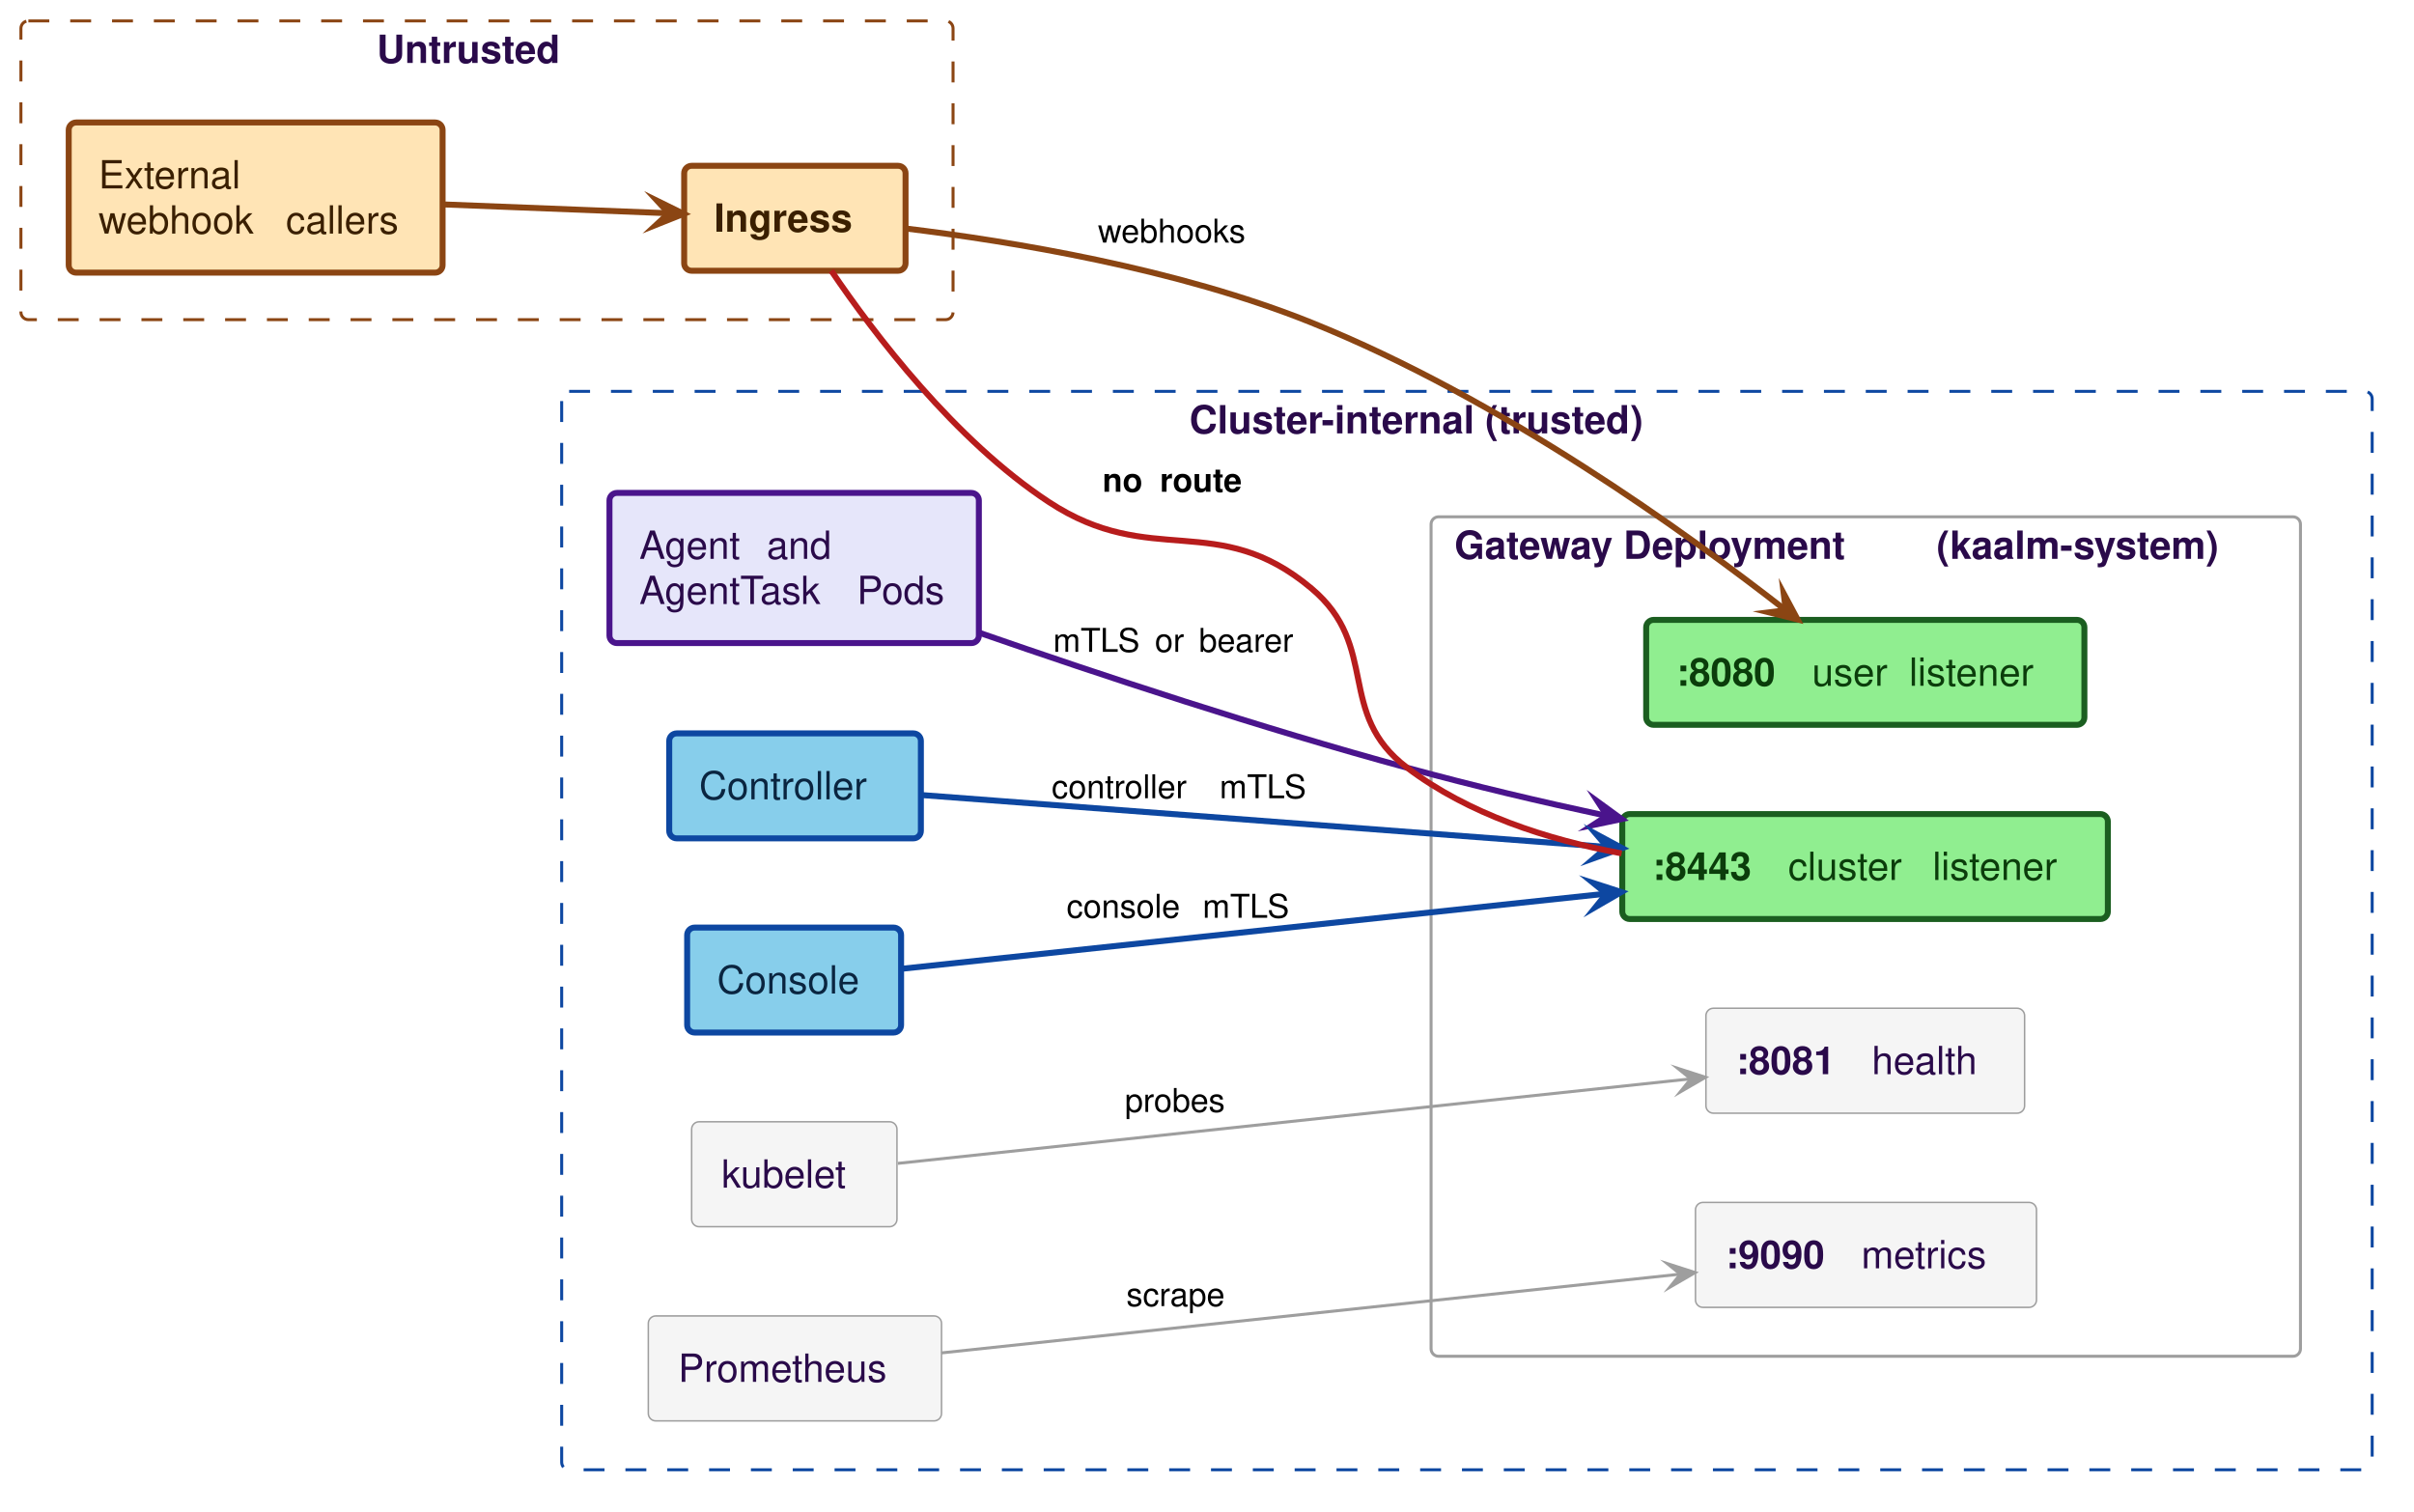
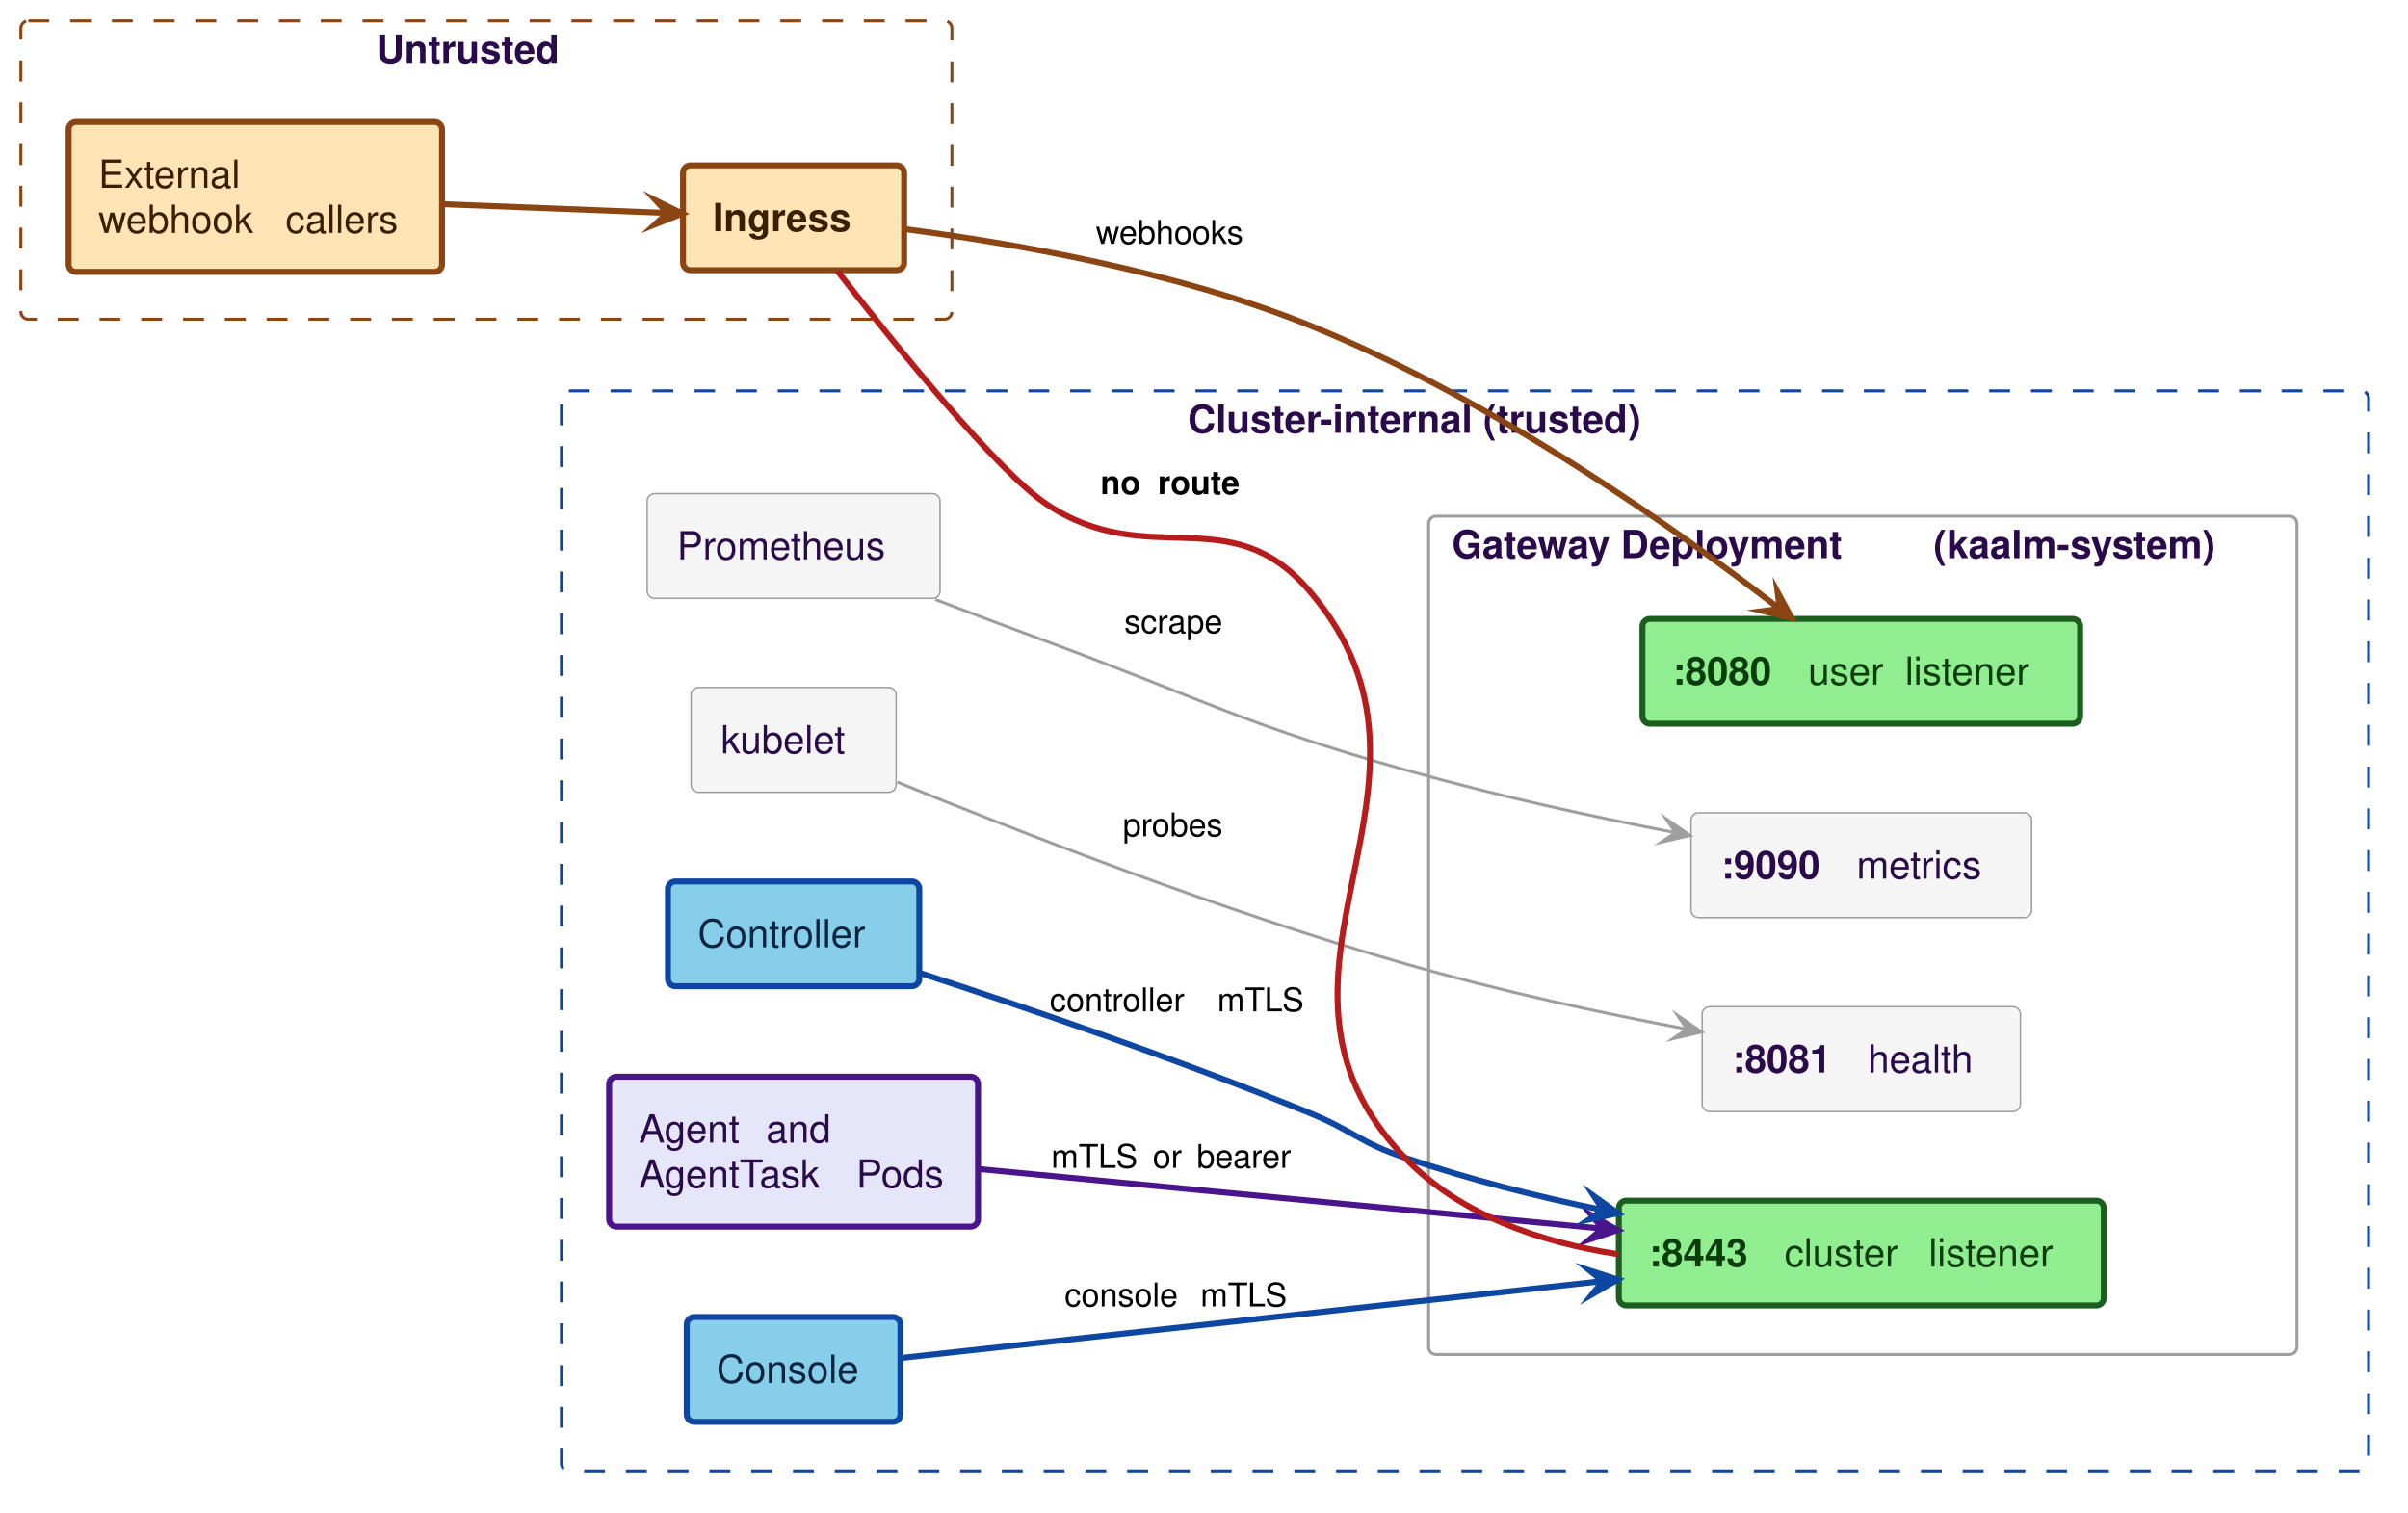
- <svg xmlns="http://www.w3.org/2000/svg" contentStyleType="text/css" data-diagram-type="DESCRIPTION" height="506px" preserveAspectRatio="none" style="width:808px;height:506px;" version="1.1" viewBox="0 0 808 506" width="808px" zoomAndPan="magnify">
+ <svg xmlns="http://www.w3.org/2000/svg" version="1.1" data-diagram-type="DESCRIPTION" style="width:807px;height:507px;" width="807px" height="507px" viewBox="0 0 807 507" zoomAndPan="magnify" preserveAspectRatio="none" contentStyleType="text/css">
  <defs />
-   <g>
-     <g class="cluster" data-qualified-name="untrusted" data-source-line="7" id="ent0001">
-       <rect fill="none" height="100" rx="2.5" ry="2.5" style="stroke:#8B4513;stroke-width:1;stroke-dasharray:7,7;" width="312" x="7" y="7" />
-       <text fill="#2A0A4A" font-family="Helvetica" font-size="13" font-weight="700" lengthAdjust="spacing" textLength="73.766" x="126.117" y="21.067">Untrusted</text>
+   <g font-family="sans-serif" lengthAdjust="spacing">
+     <g class="cluster" data-qualified-name="untrusted" id="ent0001" data-source-line="7">
+       <rect x="7" y="7" width="312.01" height="100" fill="none" style="stroke:#8B4513;stroke-width:1;stroke-dasharray:7,7;" rx="2.5" ry="2.5" />
+       <text x="126.122" y="21.067" fill="#2A0A4A" font-size="13" textLength="73.766" font-weight="700" font-family="Helvetica">Untrusted</text>
    </g>
-     <g class="cluster" data-qualified-name="trusted" data-source-line="12" id="ent0004">
-       <rect fill="none" height="361" rx="2.5" ry="2.5" style="stroke:#0D47A1;stroke-width:1;stroke-dasharray:7,7;" width="606" x="188" y="131" />
-       <text fill="#2A0A4A" font-family="Helvetica" font-size="13" font-weight="700" lengthAdjust="spacing" textLength="185.828" x="398.086" y="145.067">Cluster-internal (trusted)</text>
+     <g class="cluster" data-qualified-name="trusted" id="ent0004" data-source-line="12">
+       <rect x="188.14" y="131" width="605.64" height="362" fill="none" style="stroke:#0D47A1;stroke-width:1;stroke-dasharray:7,7;" rx="2.5" ry="2.5" />
+       <text x="398.046" y="145.067" fill="#2A0A4A" font-size="13" textLength="185.828" font-weight="700" font-family="Helvetica">Cluster-internal (trusted)</text>
    </g>
-     <g class="cluster" data-qualified-name="trusted.gw" data-source-line="19" id="ent0010">
-       <rect fill="none" height="281" rx="2.5" ry="2.5" style="stroke:#9E9E9E;stroke-width:1;" width="291" x="479" y="173" />
-       <text fill="#2A0A4A" font-family="Helvetica" font-size="13" font-weight="700" lengthAdjust="spacing" textLength="156.863" x="486.807" y="187.067">Gateway Deployment</text>
-       <text fill="#2A0A4A" font-family="Helvetica" font-size="13" font-weight="700" lengthAdjust="spacing" textLength="113.998" x="648.196" y="187.067">(kaalm-system)</text>
+     <g class="cluster" data-qualified-name="trusted.gw" id="ent0010" data-source-line="19">
+       <rect x="478.78" y="173" width="291" height="281" fill="none" style="stroke:#9E9E9E;stroke-width:1;" rx="2.5" ry="2.5" />
+       <text x="486.587" y="187.067" fill="#2A0A4A" font-size="13" textLength="156.863" font-weight="700" font-family="Helvetica">Gateway Deployment</text>
+       <text x="647.976" y="187.067" fill="#2A0A4A" font-size="13" textLength="113.998" font-weight="700" font-family="Helvetica">(kaalm-system)</text>
    </g>
-     <g class="entity" data-qualified-name="untrusted.ext" data-source-line="8" id="ent0002">
-       <rect fill="#FFE4B5" height="50.266" rx="2.5" ry="2.5" style="stroke:#8B4513;stroke-width:2;" width="125.143" x="23" y="41" />
-       <text fill="#3A1F00" font-family="Helvetica" font-size="13" lengthAdjust="spacing" textLength="54.165" x="33" y="63.067">External</text>
-       <text fill="#3A1F00" font-family="Helvetica" font-size="13" lengthAdjust="spacing" textLength="58.557" x="33" y="78.2">webhook</text>
-       <text fill="#3A1F00" font-family="Helvetica" font-size="13" lengthAdjust="spacing" textLength="4.132" x="91.557" y="78.2"> </text>
-       <text fill="#3A1F00" font-family="Helvetica" font-size="13" lengthAdjust="spacing" textLength="42.453" x="95.689" y="78.2">callers</text>
+     <g class="entity" data-qualified-name="untrusted.ext" id="ent0002" data-source-line="8">
+       <rect x="23" y="40.87" width="125.143" height="50.266" fill="#FFE4B5" style="stroke:#8B4513;stroke-width:2;" rx="2.5" ry="2.5" />
+       <text x="33" y="62.937" fill="#3A1F00" font-size="13" textLength="54.165" font-family="Helvetica">External</text>
+       <text x="33" y="78.07" fill="#3A1F00" font-size="13" textLength="58.557" font-family="Helvetica">webhook</text>
+       <text x="91.557" y="78.07" fill="#3A1F00" font-size="13" font-family="Helvetica"> </text>
+       <text x="95.689" y="78.07" fill="#3A1F00" font-size="13" textLength="42.453" font-family="Helvetica">callers</text>
    </g>
-     <g class="entity" data-qualified-name="untrusted.ing" data-source-line="9" id="ent0003">
-       <rect fill="#FFE4B5" height="35.133" rx="2.5" ry="2.5" style="stroke:#8B4513;stroke-width:2;" width="74.101" x="229" y="55.5" />
-       <text fill="#3A1F00" font-family="Helvetica" font-size="13" font-weight="700" lengthAdjust="spacing" textLength="54.101" x="239" y="77.567">Ingress</text>
+     <g class="entity" data-qualified-name="untrusted.ing" id="ent0003" data-source-line="9">
+       <rect x="228.91" y="55.43" width="74.101" height="35.133" fill="#FFE4B5" style="stroke:#8B4513;stroke-width:2;" rx="2.5" ry="2.5" />
+       <text x="238.91" y="77.497" fill="#3A1F00" font-size="13" textLength="54.101" font-weight="700" font-family="Helvetica">Ingress</text>
    </g>
-     <g class="entity" data-qualified-name="trusted.pods" data-source-line="13" id="ent0005">
-       <rect fill="#E6E6FA" height="50.266" rx="2.5" ry="2.5" style="stroke:#4A148C;stroke-width:2;" width="123.638" x="204" y="165" />
-       <text fill="#2A0A4A" font-family="Helvetica" font-size="13" lengthAdjust="spacing" textLength="38.48" x="214" y="187.067">Agent</text>
-       <text fill="#2A0A4A" font-family="Helvetica" font-size="13" lengthAdjust="spacing" textLength="4.132" x="252.48" y="187.067"> </text>
-       <text fill="#2A0A4A" font-family="Helvetica" font-size="13" lengthAdjust="spacing" textLength="24.457" x="256.612" y="187.067">and</text>
-       <text fill="#2A0A4A" font-family="Helvetica" font-size="13" lengthAdjust="spacing" textLength="68.688" x="214" y="202.2">AgentTask</text>
-       <text fill="#2A0A4A" font-family="Helvetica" font-size="13" lengthAdjust="spacing" textLength="4.132" x="282.688" y="202.2"> </text>
-       <text fill="#2A0A4A" font-family="Helvetica" font-size="13" lengthAdjust="spacing" textLength="30.818" x="286.82" y="202.2">Pods</text>
+     <g class="entity" data-qualified-name="trusted.pods" id="ent0005" data-source-line="13">
+       <rect x="204.14" y="360.87" width="123.638" height="50.266" fill="#E6E6FA" style="stroke:#4A148C;stroke-width:2;" rx="2.5" ry="2.5" />
+       <text x="214.14" y="382.937" fill="#2A0A4A" font-size="13" textLength="38.479" font-family="Helvetica">Agent</text>
+       <text x="252.619" y="382.937" fill="#2A0A4A" font-size="13" font-family="Helvetica"> </text>
+       <text x="256.752" y="382.937" fill="#2A0A4A" font-size="13" textLength="24.458" font-family="Helvetica">and</text>
+       <text x="214.14" y="398.07" fill="#2A0A4A" font-size="13" textLength="68.688" font-family="Helvetica">AgentTask</text>
+       <text x="282.828" y="398.07" fill="#2A0A4A" font-size="13" font-family="Helvetica"> </text>
+       <text x="286.96" y="398.07" fill="#2A0A4A" font-size="13" textLength="30.818" font-family="Helvetica">Pods</text>
    </g>
-     <g class="entity" data-qualified-name="trusted.ctrl" data-source-line="14" id="ent0006">
-       <rect fill="#87CEEB" height="35.133" rx="2.5" ry="2.5" style="stroke:#0D47A1;stroke-width:2;" width="84.232" x="224" y="245.5" />
-       <text fill="#0A2540" font-family="Helvetica" font-size="13" lengthAdjust="spacing" textLength="64.232" x="234" y="267.567">Controller</text>
+     <g class="entity" data-qualified-name="trusted.ctrl" id="ent0006" data-source-line="14">
+       <rect x="223.85" y="295.43" width="84.232" height="35.133" fill="#87CEEB" style="stroke:#0D47A1;stroke-width:2;" rx="2.5" ry="2.5" />
+       <text x="233.85" y="317.497" fill="#0A2540" font-size="13" textLength="64.232" font-family="Helvetica">Controller</text>
    </g>
-     <g class="entity" data-qualified-name="trusted.console" data-source-line="15" id="ent0007">
-       <rect fill="#87CEEB" height="35.133" rx="2.5" ry="2.5" style="stroke:#0D47A1;stroke-width:2;" width="71.606" x="230" y="310.5" />
-       <text fill="#0A2540" font-family="Helvetica" font-size="13" lengthAdjust="spacing" textLength="51.606" x="240" y="332.567">Console</text>
+     <g class="entity" data-qualified-name="trusted.console" id="ent0007" data-source-line="15">
+       <rect x="230.16" y="441.43" width="71.606" height="35.133" fill="#87CEEB" style="stroke:#0D47A1;stroke-width:2;" rx="2.5" ry="2.5" />
+       <text x="240.16" y="463.497" fill="#0A2540" font-size="13" textLength="51.606" font-family="Helvetica">Console</text>
    </g>
-     <g class="entity" data-qualified-name="trusted.kubelet" data-source-line="16" id="ent0008">
-       <rect fill="#F5F5F5" height="35.133" rx="2.5" ry="2.5" style="stroke:#9E9E9E;stroke-width:0.5;" width="68.725" x="231.5" y="375.5" />
-       <text fill="#2A0A4A" font-family="Helvetica" font-size="13" lengthAdjust="spacing" textLength="48.725" x="241.5" y="397.567">kubelet</text>
+     <g class="entity" data-qualified-name="trusted.kubelet" id="ent0008" data-source-line="16">
+       <rect x="231.6" y="230.43" width="68.725" height="35.133" fill="#F5F5F5" style="stroke:#9E9E9E;stroke-width:0.5;" rx="2.5" ry="2.5" />
+       <text x="241.6" y="252.497" fill="#2A0A4A" font-size="13" textLength="48.725" font-family="Helvetica">kubelet</text>
    </g>
-     <g class="entity" data-qualified-name="trusted.prom" data-source-line="17" id="ent0009">
-       <rect fill="#F5F5F5" height="35.133" rx="2.5" ry="2.5" style="stroke:#9E9E9E;stroke-width:0.5;" width="98.146" x="217" y="440.5" />
-       <text fill="#2A0A4A" font-family="Helvetica" font-size="13" lengthAdjust="spacing" textLength="78.146" x="227" y="462.567">Prometheus</text>
+     <g class="entity" data-qualified-name="trusted.prom" id="ent0009" data-source-line="17">
+       <rect x="216.89" y="165.43" width="98.146" height="35.133" fill="#F5F5F5" style="stroke:#9E9E9E;stroke-width:0.5;" rx="2.5" ry="2.5" />
+       <text x="226.89" y="187.497" fill="#2A0A4A" font-size="13" textLength="78.146" font-family="Helvetica">Prometheus</text>
    </g>
-     <g class="entity" data-qualified-name="trusted.gw.p8080" data-source-line="20" id="ent0011">
-       <rect fill="#90EE90" height="35.133" rx="2.5" ry="2.5" style="stroke:#1B5E20;stroke-width:2;" width="146.674" x="551" y="207.5" />
-       <text fill="#0B3D0B" font-family="Helvetica" font-size="13" font-weight="700" lengthAdjust="spacing" textLength="41.38" x="561" y="229.567">:8080</text>
-       <text fill="#0B3D0B" font-family="Helvetica" font-size="13" lengthAdjust="spacing" textLength="4.132" x="602.38" y="229.567"> </text>
-       <text fill="#0B3D0B" font-family="Helvetica" font-size="13" lengthAdjust="spacing" textLength="28.355" x="606.513" y="229.567">user</text>
-       <text fill="#0B3D0B" font-family="Helvetica" font-size="13" lengthAdjust="spacing" textLength="4.132" x="634.868" y="229.567"> </text>
-       <text fill="#0B3D0B" font-family="Helvetica" font-size="13" lengthAdjust="spacing" textLength="48.674" x="639" y="229.567">listener</text>
+     <g class="entity" data-qualified-name="trusted.gw.p8080" id="ent0011" data-source-line="20">
+       <rect x="550.44" y="207.43" width="146.674" height="35.133" fill="#90EE90" style="stroke:#1B5E20;stroke-width:2;" rx="2.5" ry="2.5" />
+       <text x="560.44" y="229.497" fill="#0B3D0B" font-size="13" textLength="41.38" font-weight="700" font-family="Helvetica">:8080</text>
+       <text x="601.82" y="229.497" fill="#0B3D0B" font-size="13" font-family="Helvetica"> </text>
+       <text x="605.953" y="229.497" fill="#0B3D0B" font-size="13" textLength="28.355" font-family="Helvetica">user</text>
+       <text x="634.308" y="229.497" fill="#0B3D0B" font-size="13" font-family="Helvetica"> </text>
+       <text x="638.44" y="229.497" fill="#0B3D0B" font-size="13" textLength="48.674" font-family="Helvetica">listener</text>
    </g>
-     <g class="entity" data-qualified-name="trusted.gw.p8443" data-source-line="21" id="ent0012">
-       <rect fill="#90EE90" height="35.133" rx="2.5" ry="2.5" style="stroke:#1B5E20;stroke-width:2;" width="162.53" x="543" y="272.5" />
-       <text fill="#0B3D0B" font-family="Helvetica" font-size="13" font-weight="700" lengthAdjust="spacing" textLength="41.38" x="553" y="294.567">:8443</text>
-       <text fill="#0B3D0B" font-family="Helvetica" font-size="13" lengthAdjust="spacing" textLength="4.132" x="594.38" y="294.567"> </text>
-       <text fill="#0B3D0B" font-family="Helvetica" font-size="13" lengthAdjust="spacing" textLength="44.211" x="598.513" y="294.567">cluster</text>
-       <text fill="#0B3D0B" font-family="Helvetica" font-size="13" lengthAdjust="spacing" textLength="4.132" x="642.724" y="294.567"> </text>
-       <text fill="#0B3D0B" font-family="Helvetica" font-size="13" lengthAdjust="spacing" textLength="48.674" x="646.856" y="294.567">listener</text>
+     <g class="entity" data-qualified-name="trusted.gw.p8443" id="ent0012" data-source-line="21">
+       <rect x="542.52" y="402.43" width="162.53" height="35.133" fill="#90EE90" style="stroke:#1B5E20;stroke-width:2;" rx="2.5" ry="2.5" />
+       <text x="552.52" y="424.497" fill="#0B3D0B" font-size="13" textLength="41.38" font-weight="700" font-family="Helvetica">:8443</text>
+       <text x="593.9" y="424.497" fill="#0B3D0B" font-size="13" font-family="Helvetica"> </text>
+       <text x="598.033" y="424.497" fill="#0B3D0B" font-size="13" textLength="44.211" font-family="Helvetica">cluster</text>
+       <text x="642.244" y="424.497" fill="#0B3D0B" font-size="13" font-family="Helvetica"> </text>
+       <text x="646.376" y="424.497" fill="#0B3D0B" font-size="13" textLength="48.674" font-family="Helvetica">listener</text>
    </g>
-     <g class="entity" data-qualified-name="trusted.gw.p8081" data-source-line="22" id="ent0013">
-       <rect fill="#F5F5F5" height="35.133" rx="2.5" ry="2.5" style="stroke:#9E9E9E;stroke-width:0.5;" width="106.665" x="571" y="337.5" />
-       <text fill="#2A0A4A" font-family="Helvetica" font-size="13" font-weight="700" lengthAdjust="spacing" textLength="41.38" x="581" y="359.567">:8081</text>
-       <text fill="#2A0A4A" font-family="Helvetica" font-size="13" lengthAdjust="spacing" textLength="4.132" x="622.38" y="359.567"> </text>
-       <text fill="#2A0A4A" font-family="Helvetica" font-size="13" lengthAdjust="spacing" textLength="41.152" x="626.513" y="359.567">health</text>
+     <g class="entity" data-qualified-name="trusted.gw.p8081" id="ent0013" data-source-line="22">
+       <rect x="570.45" y="337.43" width="106.665" height="35.133" fill="#F5F5F5" style="stroke:#9E9E9E;stroke-width:0.5;" rx="2.5" ry="2.5" />
+       <text x="580.45" y="359.497" fill="#2A0A4A" font-size="13" textLength="41.38" font-weight="700" font-family="Helvetica">:8081</text>
+       <text x="621.83" y="359.497" fill="#2A0A4A" font-size="13" font-family="Helvetica"> </text>
+       <text x="625.963" y="359.497" fill="#2A0A4A" font-size="13" textLength="41.152" font-family="Helvetica">health</text>
    </g>
-     <g class="entity" data-qualified-name="trusted.gw.p9090" data-source-line="23" id="ent0014">
-       <rect fill="#F5F5F5" height="35.133" rx="2.5" ry="2.5" style="stroke:#9E9E9E;stroke-width:0.5;" width="114.148" x="567.5" y="402.5" />
-       <text fill="#2A0A4A" font-family="Helvetica" font-size="13" font-weight="700" lengthAdjust="spacing" textLength="41.38" x="577.5" y="424.567">:9090</text>
-       <text fill="#2A0A4A" font-family="Helvetica" font-size="13" lengthAdjust="spacing" textLength="4.132" x="618.88" y="424.567"> </text>
-       <text fill="#2A0A4A" font-family="Helvetica" font-size="13" lengthAdjust="spacing" textLength="48.636" x="623.013" y="424.567">metrics</text>
+     <g class="entity" data-qualified-name="trusted.gw.p9090" id="ent0014" data-source-line="23">
+       <rect x="566.71" y="272.43" width="114.148" height="35.133" fill="#F5F5F5" style="stroke:#9E9E9E;stroke-width:0.5;" rx="2.5" ry="2.5" />
+       <text x="576.71" y="294.497" fill="#2A0A4A" font-size="13" textLength="41.38" font-weight="700" font-family="Helvetica">:9090</text>
+       <text x="618.09" y="294.497" fill="#2A0A4A" font-size="13" font-family="Helvetica"> </text>
+       <text x="622.223" y="294.497" fill="#2A0A4A" font-size="13" textLength="48.636" font-family="Helvetica">metrics</text>
    </g>
-     <g class="link" data-entity-1="ent0002" data-entity-2="ent0003" data-link-type="dependency" data-source-line="27" id="lnk15">
-       <path d="M148.18,68.42 C175.09,69.47 200.704,70.473 223.834,71.383" fill="none" id="ext-to-ing" style="stroke:#8B4513;stroke-width:2;" />
-       <polygon fill="#8B4513" points="228.83,71.58,219.994,67.229,223.834,71.383,219.68,75.223,228.83,71.58" style="stroke:#8B4513;stroke-width:2;stroke-linejoin:miter;stroke-miterlimit:10;" />
+     <g class="link" data-entity-1="ent0002" data-entity-2="ent0003" id="lnk15" data-source-line="27" data-link-type="dependency">
+       <path d="M148.46,68.43 C175.23,69.48 200.634,70.473 223.664,71.383" style="stroke:#8B4513;stroke-width:2;" fill="none" id="ext-to-ing" />
+       <polygon points="228.66,71.58,219.825,67.228,223.664,71.383,219.509,75.222,228.66,71.58" fill="#8B4513" style="stroke:#8B4513;stroke-width:2;stroke-linejoin:miter;stroke-miterlimit:10;" />
    </g>
-     <g class="link" data-entity-1="ent0003" data-entity-2="ent0011" data-link-type="dependency" data-source-line="28" id="lnk16">
-       <path d="M303.01,76.47 C338.59,80.78 394.06,89.9 439,108 C502.68,133.65 564.597,178.445 597.727,204.285" fill="none" id="ing-to-p8080" style="stroke:#8B4513;stroke-width:2;" />
-       <polygon fill="#8B4513" points="601.67,207.36,597.033,198.671,597.727,204.285,592.113,204.979,601.67,207.36" style="stroke:#8B4513;stroke-width:2;stroke-linejoin:miter;stroke-miterlimit:10;" />
-       <text fill="#000000" font-family="Helvetica" font-size="11" lengthAdjust="spacing" textLength="55.279" x="367.5" y="81.21">webhooks</text>
+     <g class="link" data-entity-1="ent0003" data-entity-2="ent0011" id="lnk16" data-source-line="28" data-link-type="dependency">
+       <path d="M303.26,76.8 C338.81,81.4 394,90.88 438.78,109 C501.79,134.5 563.201,178.437 596.461,204.087" style="stroke:#8B4513;stroke-width:2;" fill="none" id="ing-to-p8080" />
+       <polygon points="600.42,207.14,595.736,198.476,596.461,204.087,590.85,204.811,600.42,207.14" fill="#8B4513" style="stroke:#8B4513;stroke-width:2;stroke-linejoin:miter;stroke-miterlimit:10;" />
+       <text x="367.28" y="81.74" fill="#000" font-size="11" textLength="55.279" font-family="Helvetica">webhooks</text>
    </g>
-     <g class="link" data-entity-1="ent0005" data-entity-2="ent0012" data-link-type="dependency" data-source-line="29" id="lnk17">
-       <path d="M328.09,211.91 C368.36,225.9 422.43,243.81 471,257 C494.14,263.28 514.612,268.118 537.902,273.128" fill="none" id="pods-to-p8443" style="stroke:#4A148C;stroke-width:2;" />
-       <polygon fill="#4A148C" points="542.79,274.18,534.832,268.377,537.902,273.128,533.15,276.198,542.79,274.18" style="stroke:#4A148C;stroke-width:2;stroke-linejoin:miter;stroke-miterlimit:10;" />
-       <text fill="#000000" font-family="Helvetica" font-size="11" lengthAdjust="spacing" textLength="30.545" x="352.5" y="218.21">mTLS</text>
-       <text fill="#000000" font-family="Helvetica" font-size="11" lengthAdjust="spacing" textLength="3.497" x="383.045" y="218.21"> </text>
-       <text fill="#000000" font-family="Helvetica" font-size="11" lengthAdjust="spacing" textLength="11.252" x="386.542" y="218.21">or</text>
-       <text fill="#000000" font-family="Helvetica" font-size="11" lengthAdjust="spacing" textLength="3.497" x="397.794" y="218.21"> </text>
-       <text fill="#000000" font-family="Helvetica" font-size="11" lengthAdjust="spacing" textLength="36.303" x="401.291" y="218.21">bearer</text>
+     <g class="link" data-entity-1="ent0005" data-entity-2="ent0012" id="lnk17" data-source-line="29" data-link-type="dependency">
+       <path d="M328.13,391.84 C387.24,397.49 472.163,405.604 537.113,411.814" style="stroke:#4A148C;stroke-width:2;" fill="none" id="pods-to-p8443" />
+       <polygon points="542.09,412.29,533.512,407.452,537.113,411.814,532.75,415.415,542.09,412.29" fill="#4A148C" style="stroke:#4A148C;stroke-width:2;stroke-linejoin:miter;stroke-miterlimit:10;" />
+       <text x="352.28" y="391.43" fill="#000" font-size="11" textLength="30.545" font-family="Helvetica">mTLS</text>
+       <text x="382.825" y="391.43" fill="#000" font-size="11" font-family="Helvetica"> </text>
+       <text x="386.322" y="391.43" fill="#000" font-size="11" textLength="11.252" font-family="Helvetica">or</text>
+       <text x="397.574" y="391.43" fill="#000" font-size="11" font-family="Helvetica"> </text>
+       <text x="401.071" y="391.43" fill="#000" font-size="11" textLength="36.303" font-family="Helvetica">bearer</text>
    </g>
-     <g class="link" data-entity-1="ent0006" data-entity-2="ent0012" data-link-type="dependency" data-source-line="30" id="lnk18">
-       <path d="M308.24,266.12 C365.43,270.45 465.004,277.992 537.964,283.522" fill="none" id="ctrl-to-p8443" style="stroke:#0D47A1;stroke-width:2;" />
-       <polygon fill="#0D47A1" points="542.95,283.9,534.278,279.231,537.964,283.522,533.673,287.208,542.95,283.9" style="stroke:#0D47A1;stroke-width:2;stroke-linejoin:miter;stroke-miterlimit:10;" />
-       <text fill="#000000" font-family="Helvetica" font-size="11" lengthAdjust="spacing" textLength="52.717" x="352" y="267.21">controller</text>
-       <text fill="#000000" font-family="Helvetica" font-size="11" lengthAdjust="spacing" textLength="3.497" x="404.717" y="267.21"> </text>
-       <text fill="#000000" font-family="Helvetica" font-size="11" lengthAdjust="spacing" textLength="30.545" x="408.214" y="267.21">mTLS</text>
+     <g class="link" data-entity-1="ent0006" data-entity-2="ent0012" id="lnk18" data-source-line="30" data-link-type="dependency">
+       <path d="M308.37,326.14 C343.45,337.58 394.89,355.11 438.78,373 C453.33,378.93 455.89,383.02 470.78,388 C493.54,395.62 513.954,400.784 537.284,405.624" style="stroke:#0D47A1;stroke-width:2;" fill="none" id="ctrl-to-p8443" />
+       <polygon points="542.18,406.64,534.18,400.895,537.284,405.624,532.555,408.728,542.18,406.64" fill="#0D47A1" style="stroke:#0D47A1;stroke-width:2;stroke-linejoin:miter;stroke-miterlimit:10;" />
+       <text x="351.78" y="338.97" fill="#000" font-size="11" textLength="52.717" font-family="Helvetica">controller</text>
+       <text x="404.497" y="338.97" fill="#000" font-size="11" font-family="Helvetica"> </text>
+       <text x="407.994" y="338.97" fill="#000" font-size="11" textLength="30.545" font-family="Helvetica">mTLS</text>
    </g>
-     <g class="link" data-entity-1="ent0007" data-entity-2="ent0012" data-link-type="dependency" data-source-line="31" id="lnk19">
-       <path d="M302.16,324.25 C357.67,318.34 462.088,307.2 537.708,299.14" fill="none" id="console-to-p8443" style="stroke:#0D47A1;stroke-width:2;" />
-       <polygon fill="#0D47A1" points="542.68,298.61,533.307,295.586,537.708,299.14,534.155,303.541,542.68,298.61" style="stroke:#0D47A1;stroke-width:2;stroke-linejoin:miter;stroke-miterlimit:10;" />
-       <text fill="#000000" font-family="Helvetica" font-size="11" lengthAdjust="spacing" textLength="42.034" x="357" y="307.21">console</text>
-       <text fill="#000000" font-family="Helvetica" font-size="11" lengthAdjust="spacing" textLength="3.497" x="399.034" y="307.21"> </text>
-       <text fill="#000000" font-family="Helvetica" font-size="11" lengthAdjust="spacing" textLength="30.545" x="402.531" y="307.21">mTLS</text>
+     <g class="link" data-entity-1="ent0007" data-entity-2="ent0012" id="lnk19" data-source-line="31" data-link-type="dependency">
+       <path d="M302.05,455.15 C357.46,449.08 461.67,437.655 537.15,429.385" style="stroke:#0D47A1;stroke-width:2;" fill="none" id="console-to-p8443" />
+       <polygon points="542.12,428.84,532.738,425.844,537.15,429.385,533.609,433.796,542.12,428.84" fill="#0D47A1" style="stroke:#0D47A1;stroke-width:2;stroke-linejoin:miter;stroke-miterlimit:10;" />
+       <text x="356.78" y="437.88" fill="#000" font-size="11" textLength="42.034" font-family="Helvetica">console</text>
+       <text x="398.814" y="437.88" fill="#000" font-size="11" font-family="Helvetica"> </text>
+       <text x="402.311" y="437.88" fill="#000" font-size="11" textLength="30.545" font-family="Helvetica">mTLS</text>
    </g>
-     <g class="link" data-entity-1="ent0008" data-entity-2="ent0013" data-link-type="dependency" data-source-line="32" id="lnk20">
-       <path d="M300.54,389.43 C362.76,382.79 491.538,369.07 565.918,361.14" fill="none" id="kubelet-to-p8081" style="stroke:#9E9E9E;stroke-width:1;" />
-       <polygon fill="#9E9E9E" points="570.89,360.61,561.517,357.587,565.918,361.14,562.365,365.542,570.89,360.61" style="stroke:#9E9E9E;stroke-width:1;stroke-linejoin:miter;stroke-miterlimit:10;" />
-       <text fill="#000000" font-family="Helvetica" font-size="11" lengthAdjust="spacing" textLength="37.716" x="376.5" y="372.21">probes</text>
+     <g class="link" data-entity-1="ent0008" data-entity-2="ent0013" id="lnk20" data-source-line="32" data-link-type="dependency">
+       <path d="M300.72,262.14 C340.74,278.5 409.72,305.44 470.78,323 C503.44,332.39 535.858,339.357 565.348,344.957" style="stroke:#9E9E9E;stroke-width:1;" fill="none" id="kubelet-to-p8081" />
+       <polygon points="570.26,345.89,562.164,340.281,565.348,344.957,560.672,348.141,570.26,345.89" fill="#9E9E9E" style="stroke:#9E9E9E;stroke-width:1;stroke-linejoin:miter;stroke-miterlimit:10;" />
+       <text x="376.28" y="280.32" fill="#000" font-size="11" textLength="37.716" font-family="Helvetica">probes</text>
    </g>
-     <g class="link" data-entity-1="ent0009" data-entity-2="ent0014" data-link-type="dependency" data-source-line="33" id="lnk21">
-       <path d="M315.08,452.88 C380.65,445.89 492.918,433.92 562.428,426.51" fill="none" id="prom-to-p9090" style="stroke:#9E9E9E;stroke-width:1;" />
-       <polygon fill="#9E9E9E" points="567.4,425.98,558.027,422.957,562.428,426.51,558.875,430.911,567.4,425.98" style="stroke:#9E9E9E;stroke-width:1;stroke-linejoin:miter;stroke-miterlimit:10;" />
-       <text fill="#000000" font-family="Helvetica" font-size="11" lengthAdjust="spacing" textLength="36.792" x="377" y="437.21">scrape</text>
+     <g class="link" data-entity-1="ent0009" data-entity-2="ent0014" id="lnk21" data-source-line="33" data-link-type="dependency">
+       <path d="M313.45,200.94 C325.58,205.57 338.66,210.51 350.78,215 C403.91,234.66 416.27,242.57 470.78,258 C502.05,266.85 532.651,273.512 561.481,279.082" style="stroke:#9E9E9E;stroke-width:1;" fill="none" id="prom-to-p9090" />
+       <polygon points="566.39,280.03,558.312,274.395,561.481,279.082,556.795,282.25,566.39,280.03" fill="#9E9E9E" style="stroke:#9E9E9E;stroke-width:1;stroke-linejoin:miter;stroke-miterlimit:10;" />
+       <text x="376.78" y="212.21" fill="#000" font-size="11" textLength="36.792" font-family="Helvetica">scrape</text>
    </g>
-     <g class="link" data-entity-1="ent0003" data-entity-2="ent0012" data-link-type="association" data-source-line="34" id="lnk22">
-       <path d="M278.23,90.61 C292.64,111.86 319.56,147.29 351,168 C385.39,190.66 407.49,170.48 439,197 C462.12,216.46 446.89,238.78 471,257 C491.53,272.51 517.83,281.06 542.78,285.67" fill="none" id="ing-p8443" style="stroke:#B71C1C;stroke-width:2;" />
-       <text fill="#000000" font-family="Helvetica" font-size="11" lengthAdjust="spacing" textLength="3.497" x="393.627" y="126.21"> </text>
-       <text fill="#000000" font-family="Helvetica" font-size="11" lengthAdjust="spacing" textLength="3.497" x="393.627" y="139.015"> </text>
-       <text fill="#000000" font-family="Helvetica" font-size="11" lengthAdjust="spacing" textLength="3.497" x="393.627" y="151.82"> </text>
-       <text fill="#000000" font-family="Helvetica" font-size="11" font-weight="700" lengthAdjust="spacing" textLength="15.388" x="369" y="164.625">no</text>
-       <text fill="#000000" font-family="Helvetica" font-size="11" font-weight="700" lengthAdjust="spacing" textLength="3.83" x="384.388" y="164.625"> </text>
-       <text fill="#000000" font-family="Helvetica" font-size="11" font-weight="700" lengthAdjust="spacing" textLength="33.532" x="388.218" y="164.625">route</text>
+     <g class="link" data-entity-1="ent0003" data-entity-2="ent0012" id="lnk22" data-source-line="34" data-link-type="association">
+       <path d="M280.67,90.86 C299.87,115.48 334.28,158.05 350.78,169 C385.1,191.76 411.95,166.76 438.78,198 C494.58,262.96 411.47,326.23 470.78,388 C489.27,407.26 516.19,416.41 542.26,420.38" style="stroke:#B71C1C;stroke-width:2;" fill="none" id="ing-p8443" />
+       <text x="393.406" y="127.21" fill="#000" font-size="11" font-family="Helvetica"> </text>
+       <text x="393.406" y="140.015" fill="#000" font-size="11" font-family="Helvetica"> </text>
+       <text x="393.406" y="152.82" fill="#000" font-size="11" font-family="Helvetica"> </text>
+       <text x="368.78" y="165.625" fill="#000" font-size="11" textLength="15.388" font-weight="700" font-family="Helvetica">no</text>
+       <text x="384.168" y="165.625" fill="#000" font-size="11" font-weight="700" font-family="Helvetica"> </text>
+       <text x="387.998" y="165.625" fill="#000" font-size="11" textLength="33.532" font-weight="700" font-family="Helvetica">route</text>
    </g>
  </g>
</svg>
